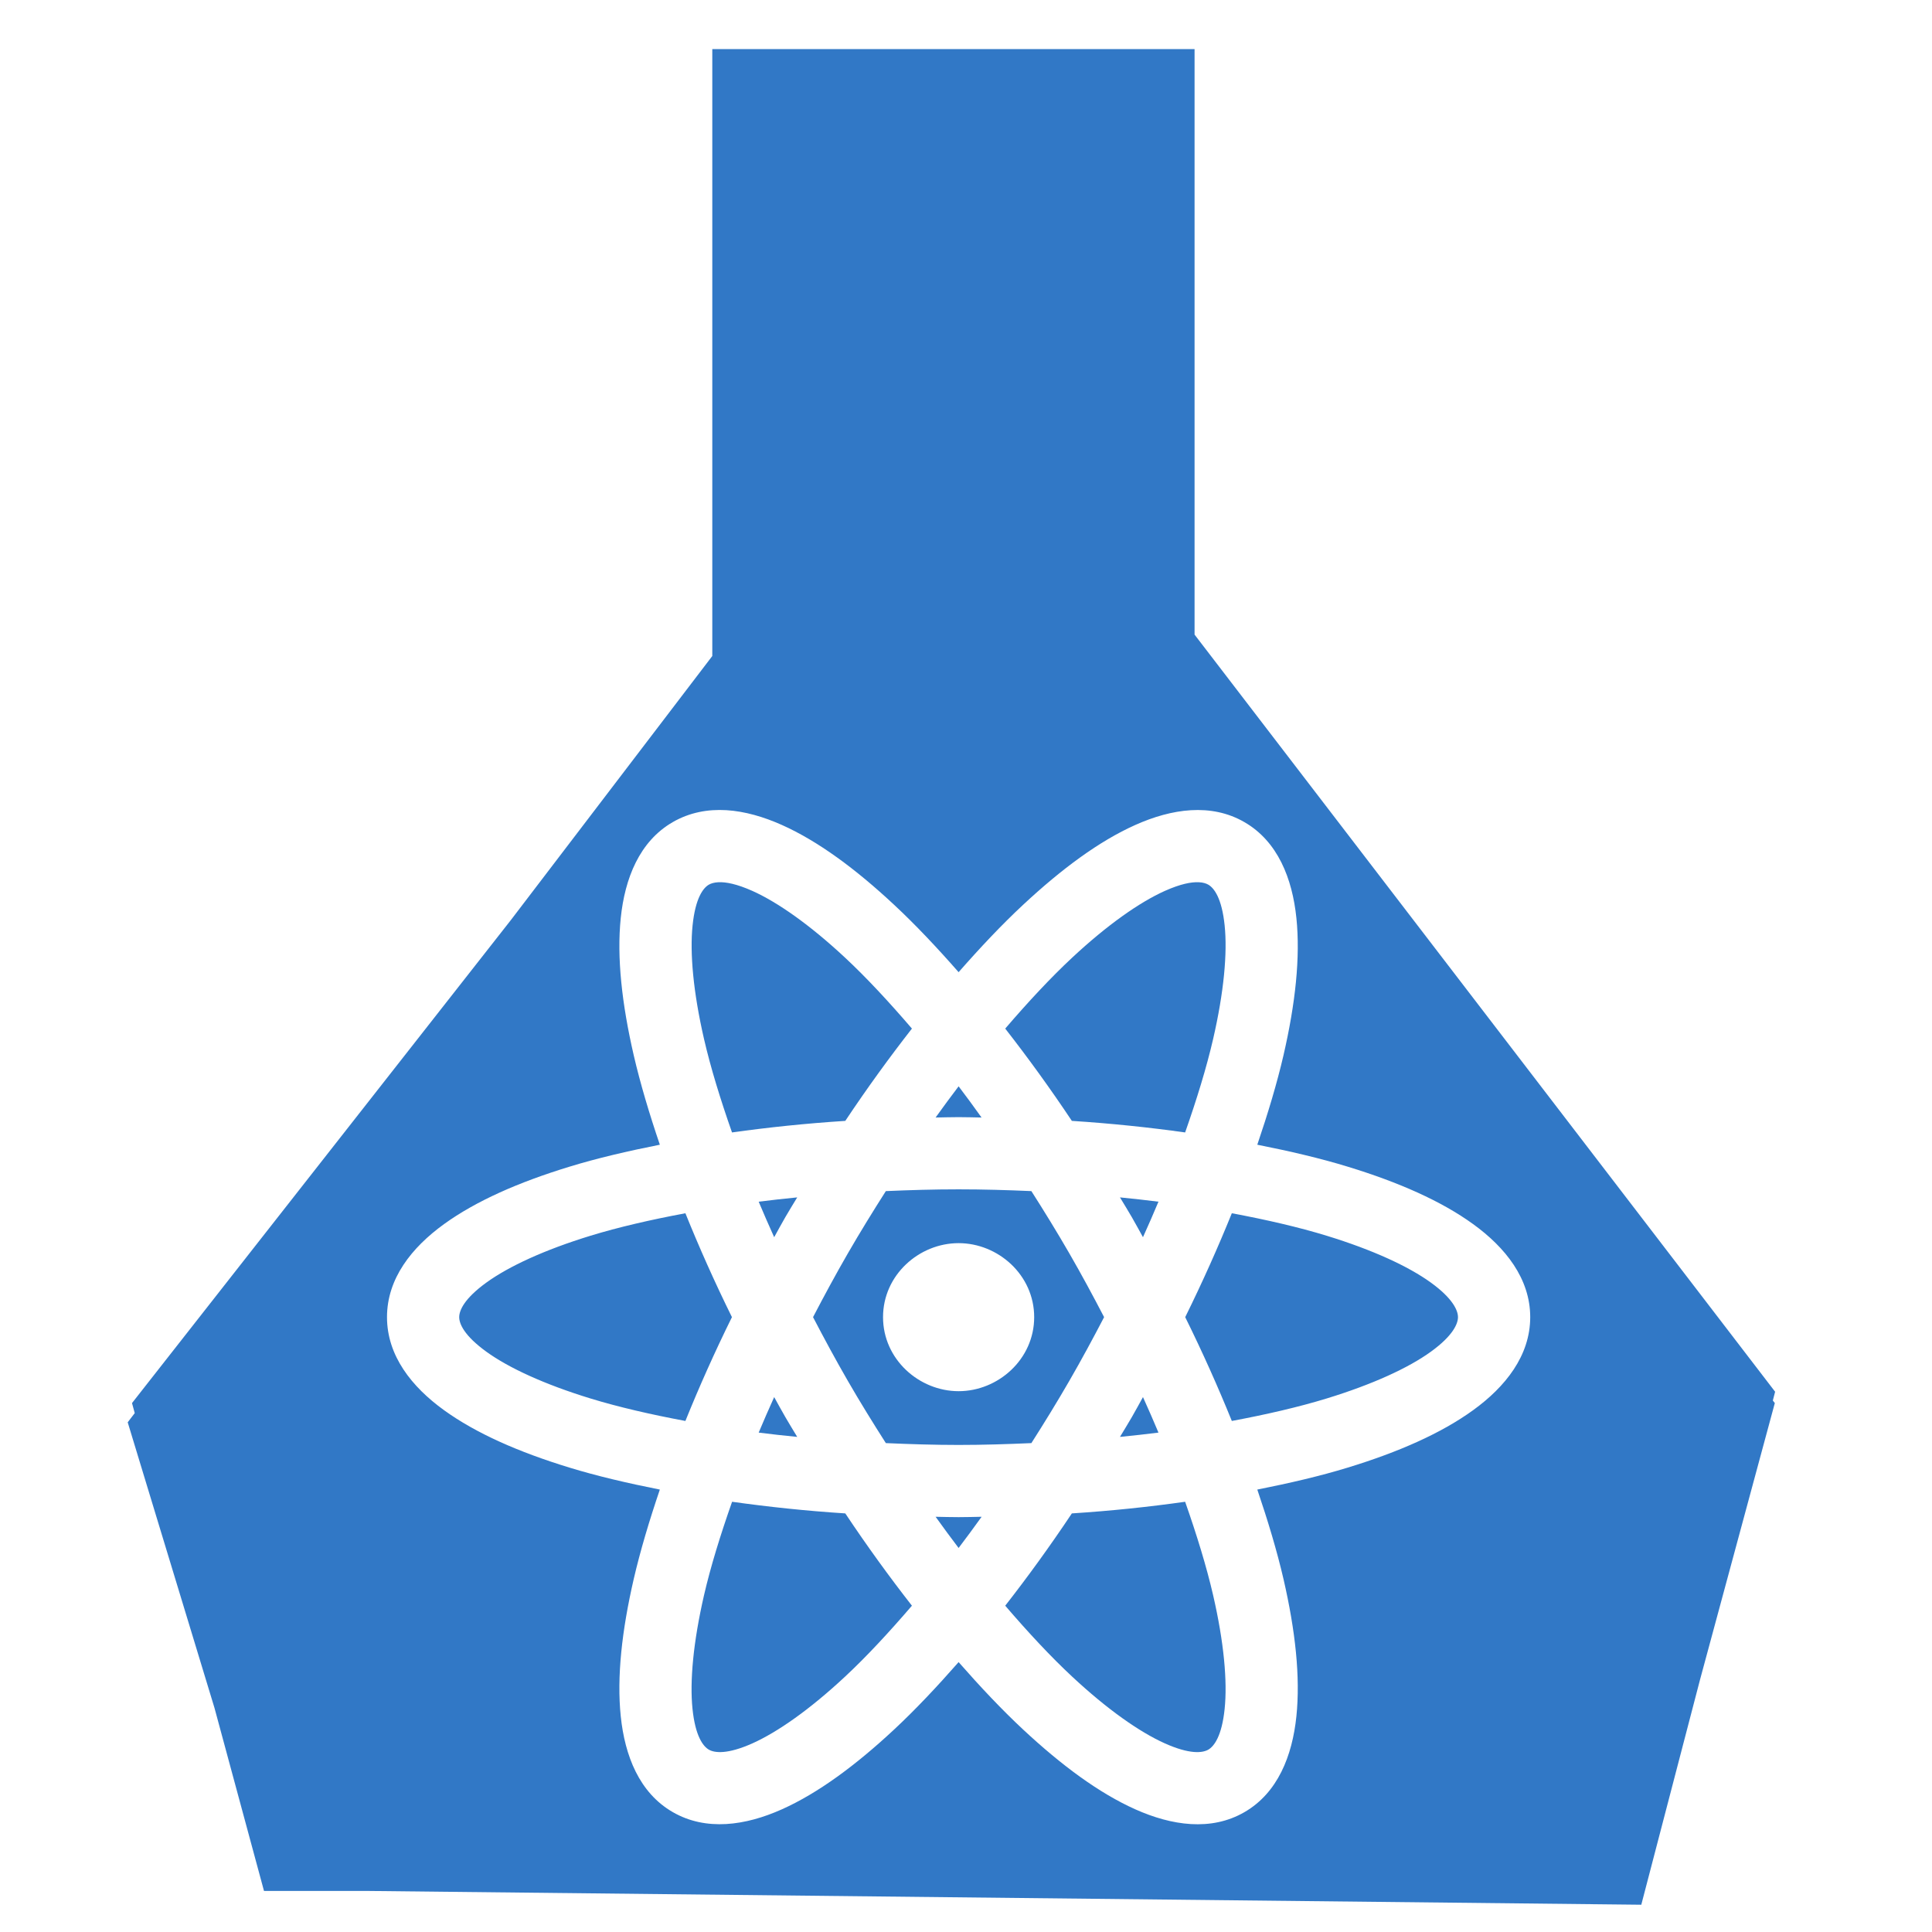
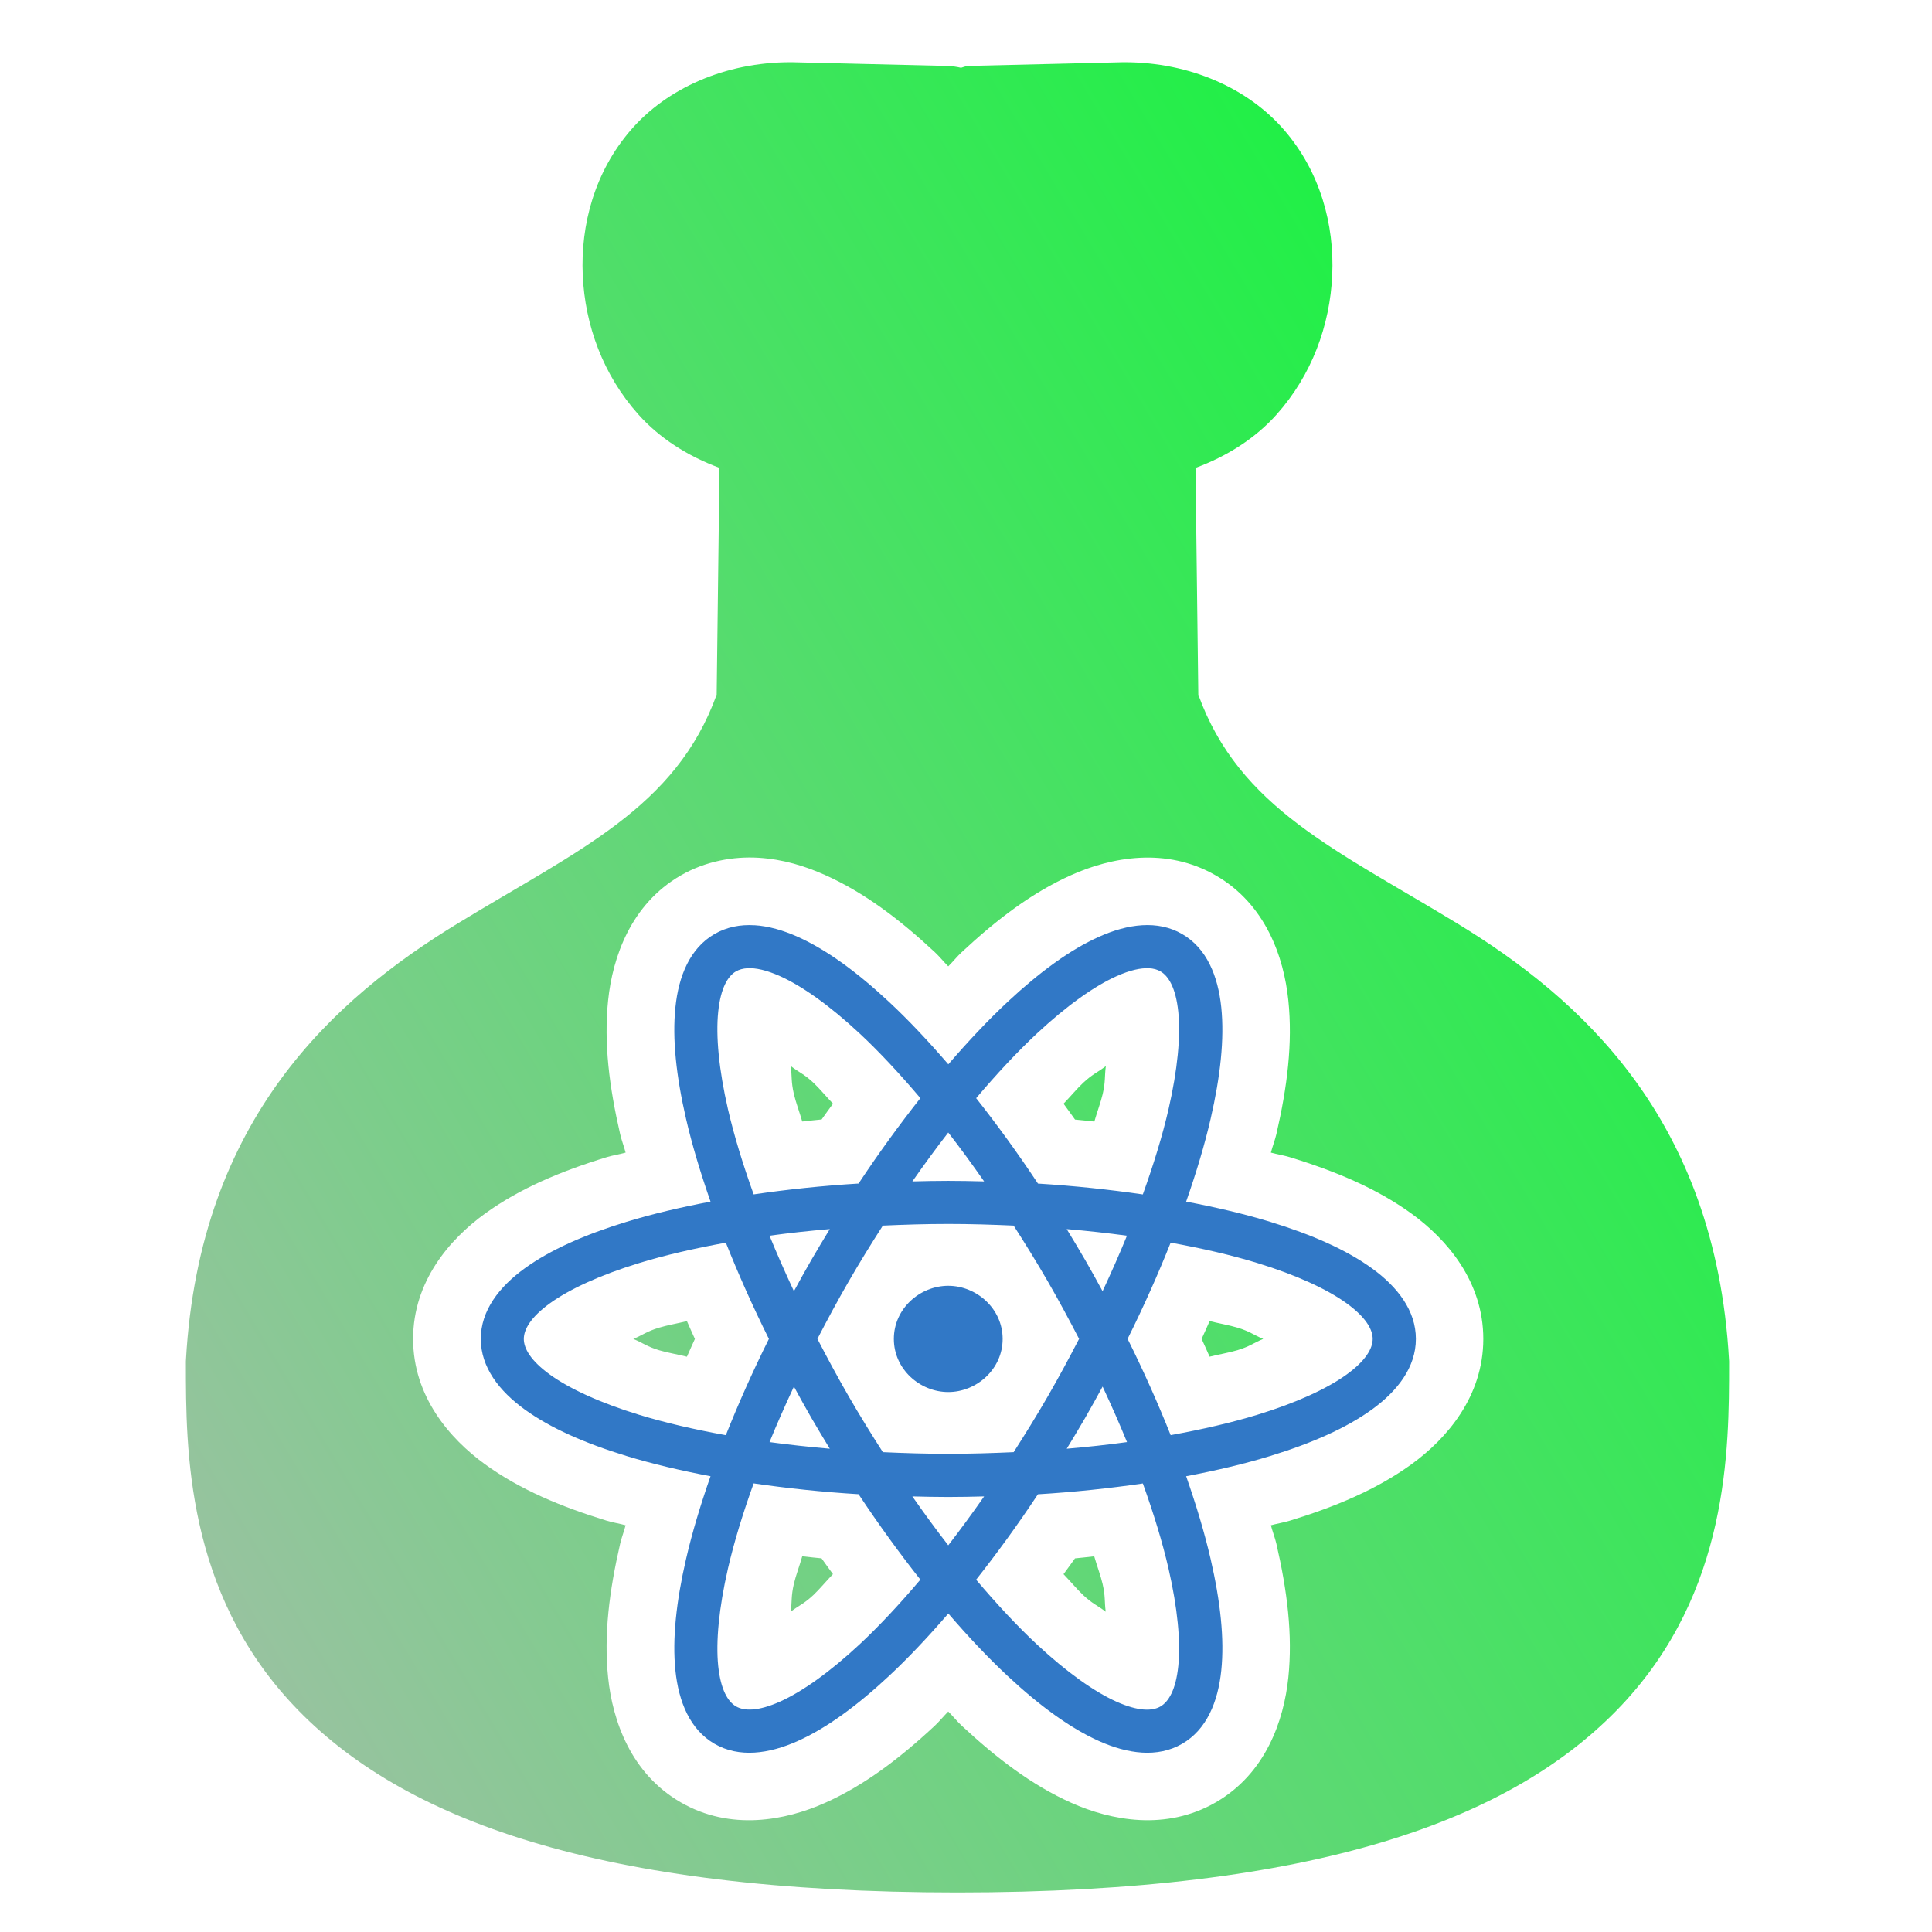
- <svg xmlns="http://www.w3.org/2000/svg" fill="#000000" version="1.1" id="Capa_1" width="500" height="500" viewBox="0 0 51.641 51.642" xml:space="preserve">
+ <svg xmlns="http://www.w3.org/2000/svg" xmlns:xlink="http://www.w3.org/1999/xlink" fill="#000000" version="1.1" id="Capa_1" width="500" height="500" viewBox="0 0 51.641 51.642" xml:space="preserve">
  <defs id="defs1">
    <linearGradient id="swatch61">
      <stop style="stop-color:#5090d0;stop-opacity:1;" offset="0" id="stop61" />
    </linearGradient>
    <linearGradient id="swatch30">
      <stop style="stop-color:#f9f9f9;stop-opacity:1;" offset="0" id="stop30" />
    </linearGradient>
+     <linearGradient xlink:href="#linearGradient15" id="linearGradient16" x1="470.197" y1="390.536" x2="998.07" y2="75.913" gradientUnits="userSpaceOnUse" gradientTransform="matrix(0.1255883,0,0,0.1255883,-73.16051,-0.5964324)" />
+     <linearGradient id="linearGradient15">
+       <stop style="stop-color:#b7b7b7;stop-opacity:1;" offset="0.106" id="stop15" />
+       <stop style="stop-color:#00fc2e;stop-opacity:1;" offset="0.999" id="stop16" />
+     </linearGradient>
  </defs>
-   <path id="path3" style="display:inline;fill:#3178c6;fill-opacity:1;stroke:none;stroke-width:0.539;stroke-linecap:round;stroke-linejoin:round;stroke-miterlimit:10;stroke-dasharray:none;paint-order:stroke markers fill" d="M 19.039 1.313 L 19.039 17.535 L 13.648 24.602 L 3.528 37.504 L 3.601 37.772 L 3.413 38.018 L 5.733 45.654 L 7.056 50.544 L 9.777 50.544 L 43.871 50.913 L 45.442 44.893 L 47.44 37.504 L 47.387 37.436 L 47.448 37.201 L 31.93 16.963 L 31.93 1.313 L 25.484 1.313 L 19.039 1.313 z M 19.418 21.656 C 19.911 21.686 20.415 21.835 20.899 22.051 C 21.86 22.481 22.864 23.219 23.902 24.188 C 24.466 24.713 25.044 25.326 25.623 25.986 C 26.202 25.326 26.78 24.713 27.344 24.188 C 28.382 23.22 29.384 22.481 30.346 22.051 C 31.316 21.617 32.369 21.459 33.262 21.975 C 34.154 22.49 34.543 23.482 34.652 24.539 C 34.76 25.587 34.626 26.823 34.307 28.207 C 34.133 28.958 33.89 29.765 33.607 30.598 C 34.469 30.769 35.291 30.96 36.027 31.186 C 37.385 31.601 38.524 32.103 39.377 32.721 C 40.238 33.344 40.902 34.177 40.902 35.207 C 40.902 36.237 40.238 37.07 39.377 37.693 C 38.524 38.311 37.385 38.813 36.027 39.228 C 35.291 39.454 34.469 39.645 33.607 39.816 C 33.89 40.649 34.133 41.456 34.307 42.207 C 34.626 43.591 34.76 44.827 34.652 45.875 C 34.543 46.932 34.154 47.924 33.262 48.439 C 32.369 48.955 31.316 48.797 30.346 48.363 C 29.384 47.933 28.382 47.195 27.344 46.227 C 26.78 45.701 26.202 45.088 25.623 44.428 C 25.044 45.088 24.466 45.701 23.902 46.227 C 22.864 47.195 21.86 47.933 20.899 48.363 C 19.928 48.798 18.874 48.952 17.982 48.437 C 17.089 47.922 16.701 46.933 16.592 45.875 C 16.484 44.827 16.62 43.591 16.939 42.207 C 17.113 41.456 17.354 40.649 17.637 39.816 C 16.775 39.645 15.955 39.454 15.219 39.228 C 13.861 38.813 12.721 38.311 11.867 37.693 C 11.005 37.07 10.344 36.239 10.344 35.207 C 10.344 34.175 11.005 33.345 11.867 32.721 C 12.721 32.103 13.861 31.601 15.219 31.186 C 15.955 30.96 16.775 30.769 17.637 30.598 C 17.354 29.765 17.113 28.958 16.939 28.207 C 16.62 26.823 16.484 25.587 16.592 24.539 C 16.701 23.482 17.09 22.49 17.982 21.975 C 18.431 21.716 18.92 21.626 19.418 21.656 z M 19.199 23.582 C 19.085 23.588 19.002 23.615 18.947 23.647 C 18.793 23.736 18.587 24.008 18.512 24.736 C 18.436 25.47 18.529 26.517 18.818 27.773 C 18.994 28.536 19.254 29.381 19.566 30.27 C 20.529 30.135 21.537 30.029 22.594 29.961 C 23.181 29.08 23.777 28.26 24.375 27.494 C 23.761 26.779 23.16 26.131 22.588 25.598 C 21.644 24.718 20.784 24.116 20.111 23.814 C 19.692 23.627 19.401 23.572 19.199 23.582 z M 32.045 23.582 C 31.843 23.572 31.554 23.627 31.135 23.814 C 30.462 24.116 29.602 24.718 28.658 25.598 C 28.086 26.131 27.483 26.779 26.869 27.494 C 27.467 28.26 28.063 29.08 28.65 29.961 C 29.707 30.029 30.715 30.135 31.678 30.27 C 31.99 29.381 32.25 28.536 32.426 27.773 C 32.716 26.516 32.81 25.469 32.734 24.736 C 32.659 24.008 32.452 23.736 32.297 23.647 C 32.242 23.615 32.159 23.587 32.045 23.582 z M 25.623 29.037 C 25.418 29.307 25.213 29.585 25.008 29.871 C 25.213 29.868 25.415 29.861 25.623 29.861 C 25.831 29.861 26.032 29.868 26.236 29.871 C 26.032 29.585 25.828 29.307 25.623 29.037 z M 25.623 31.791 C 24.962 31.791 24.315 31.81 23.678 31.838 C 23.335 32.376 22.995 32.927 22.664 33.5 C 22.333 34.073 22.027 34.641 21.732 35.207 C 22.027 35.773 22.333 36.341 22.664 36.914 C 22.994 37.486 23.335 38.036 23.678 38.574 C 24.316 38.602 24.962 38.623 25.623 38.623 C 26.284 38.623 26.93 38.602 27.568 38.574 C 27.911 38.036 28.249 37.487 28.58 36.914 C 28.911 36.341 29.217 35.773 29.512 35.207 C 29.217 34.64 28.911 34.071 28.58 33.498 C 28.249 32.925 27.911 32.376 27.568 31.838 C 26.931 31.81 26.284 31.791 25.623 31.791 z M 21.309 32.006 C 20.959 32.04 20.615 32.079 20.279 32.121 C 20.41 32.434 20.549 32.75 20.693 33.07 C 20.792 32.891 20.888 32.713 20.992 32.533 C 21.096 32.353 21.203 32.181 21.309 32.006 z M 29.936 32.006 C 30.041 32.181 30.148 32.353 30.252 32.533 C 30.356 32.713 30.452 32.891 30.551 33.07 C 30.696 32.75 30.834 32.433 30.965 32.121 C 30.629 32.079 30.285 32.04 29.936 32.006 z M 18.32 32.43 C 17.394 32.603 16.531 32.802 15.783 33.031 C 14.55 33.409 13.597 33.851 13 34.283 C 12.407 34.712 12.274 35.029 12.274 35.207 C 12.274 35.385 12.407 35.702 13 36.131 C 13.597 36.563 14.55 37.003 15.783 37.381 C 16.531 37.61 17.394 37.809 18.32 37.982 C 18.684 37.081 19.095 36.157 19.564 35.207 C 19.095 34.257 18.684 33.331 18.32 32.43 z M 32.926 32.43 C 32.561 33.331 32.149 34.257 31.68 35.207 C 32.149 36.156 32.561 37.081 32.926 37.982 C 33.852 37.809 34.713 37.61 35.461 37.381 C 36.694 37.003 37.649 36.563 38.246 36.131 C 38.838 35.703 38.971 35.383 38.971 35.207 C 38.971 35.032 38.838 34.711 38.246 34.283 C 37.649 33.851 36.694 33.409 35.461 33.031 C 34.713 32.802 33.852 32.603 32.926 32.43 z M 25.623 33.229 C 26.678 33.229 27.643 34.079 27.643 35.207 C 27.643 36.335 26.678 37.186 25.623 37.186 C 24.568 37.186 23.603 36.335 23.603 35.207 C 23.603 34.079 24.568 33.229 25.623 33.229 z M 20.693 37.344 C 20.549 37.664 20.41 37.98 20.279 38.293 C 20.615 38.336 20.959 38.374 21.309 38.408 C 21.203 38.232 21.096 38.059 20.992 37.879 C 20.888 37.699 20.792 37.522 20.693 37.344 z M 30.551 37.344 C 30.452 37.523 30.356 37.701 30.252 37.881 C 30.148 38.061 30.041 38.233 29.936 38.408 C 30.285 38.374 30.629 38.335 30.965 38.293 C 30.834 37.981 30.696 37.664 30.551 37.344 z M 19.568 40.142 C 19.255 41.032 18.994 41.876 18.818 42.639 C 18.529 43.896 18.434 44.944 18.51 45.678 C 18.585 46.406 18.792 46.678 18.947 46.768 C 19.102 46.857 19.443 46.898 20.111 46.6 C 20.784 46.298 21.644 45.696 22.588 44.816 C 23.16 44.283 23.761 43.635 24.375 42.92 C 23.777 42.154 23.181 41.334 22.594 40.453 C 21.537 40.385 20.531 40.277 19.568 40.142 z M 31.678 40.142 C 30.715 40.278 29.707 40.385 28.65 40.453 C 28.063 41.334 27.467 42.154 26.869 42.92 C 27.483 43.635 28.086 44.283 28.658 44.816 C 29.602 45.696 30.462 46.298 31.135 46.6 C 31.803 46.899 32.142 46.857 32.297 46.768 C 32.452 46.678 32.659 46.406 32.734 45.678 C 32.81 44.944 32.716 43.896 32.426 42.639 C 32.25 41.876 31.99 41.031 31.678 40.142 z M 25.008 40.543 C 25.213 40.829 25.418 41.107 25.623 41.377 C 25.828 41.107 26.033 40.829 26.238 40.543 C 26.033 40.547 25.832 40.553 25.623 40.553 C 25.415 40.553 25.213 40.547 25.008 40.543 z " />
+   <path id="path2" style="color:#000000;display:inline;fill:url(#linearGradient16);stroke-width:0.126;stroke-linecap:round;stroke-miterlimit:10;-inkscape-stroke:none;paint-order:stroke markers fill" d="m 21.134,1.663 c -1.755,0 -3.311,0.698 -4.276,1.816 -0.965,1.118 -1.341,2.531 -1.282,3.873 0.06,1.343 0.544,2.671 1.489,3.729 0.558,0.625 1.312,1.111 2.166,1.425 l -0.075,6.062 c -1.096,3.033 -3.707,4.155 -6.919,6.114 -3.29,2.006 -6.898,5.205 -7.266,11.652 l -0.003,0.054 v 0.054 c 0,2.312 0.006,6.103 2.885,9.15 2.879,3.047 8.149,4.993 17.74,4.993 9.591,0 14.861,-1.946 17.74,-4.993 2.879,-3.047 2.885,-6.838 2.885,-9.15 v -0.054 l -0.003,-0.054 C 45.847,29.887 42.239,26.688 38.949,24.682 35.738,22.724 33.126,21.602 32.03,18.569 l -0.075,-6.062 c 0.854,-0.314 1.608,-0.8 2.166,-1.425 0.945,-1.058 1.429,-2.387 1.489,-3.729 C 35.67,6.01 35.293,4.597 34.328,3.479 33.363,2.361 31.807,1.663 30.052,1.663 h -0.023 l -4.174,0.1 a 1.884,1.884 0 0 0 -0.167,0.049 1.884,1.884 0 0 0 -0.357,-0.049 L 21.157,1.663 Z M 20.275,22.928 c 0.662,0.04 1.251,0.225 1.783,0.463 1.045,0.468 1.989,1.184 2.933,2.064 0.12,0.112 0.236,0.257 0.355,0.375 0.119,-0.117 0.236,-0.263 0.356,-0.375 0.945,-0.881 1.886,-1.597 2.931,-2.064 1.064,-0.476 2.533,-0.76 3.865,0.01 1.333,0.769 1.82,2.182 1.939,3.342 0.118,1.139 -0.03,2.314 -0.32,3.572 -0.037,0.159 -0.105,0.333 -0.147,0.494 0.161,0.045 0.345,0.073 0.502,0.121 1.235,0.378 2.326,0.837 3.254,1.508 0.945,0.684 1.922,1.813 1.922,3.351 0,1.539 -0.977,2.668 -1.922,3.352 -0.928,0.671 -2.018,1.13 -3.254,1.508 -0.157,0.048 -0.341,0.077 -0.502,0.121 0.042,0.162 0.11,0.335 0.147,0.494 0.29,1.259 0.438,2.433 0.32,3.572 -0.12,1.16 -0.607,2.57 -1.939,3.34 -1.333,0.769 -2.801,0.488 -3.865,0.012 -1.045,-0.468 -1.986,-1.184 -2.931,-2.064 -0.12,-0.112 -0.236,-0.258 -0.356,-0.375 -0.119,0.118 -0.236,0.263 -0.355,0.375 -0.945,0.881 -1.888,1.597 -2.933,2.064 -1.064,0.476 -2.53,0.758 -3.863,-0.012 -1.333,-0.769 -1.822,-2.18 -1.941,-3.34 -0.118,-1.139 0.032,-2.314 0.322,-3.572 0.037,-0.159 0.104,-0.333 0.146,-0.494 -0.161,-0.045 -0.345,-0.073 -0.502,-0.121 -1.235,-0.378 -2.326,-0.836 -3.254,-1.508 -0.945,-0.684 -1.924,-1.813 -1.924,-3.352 -1e-6,-1.539 0.979,-2.668 1.924,-3.351 0.928,-0.671 2.019,-1.13 3.254,-1.508 0.157,-0.048 0.34,-0.076 0.502,-0.121 -0.042,-0.162 -0.11,-0.335 -0.146,-0.494 -0.29,-1.259 -0.44,-2.433 -0.322,-3.572 0.12,-1.16 0.609,-2.572 1.941,-3.342 0.666,-0.385 1.418,-0.513 2.08,-0.473 z m 0.861,5.57 c 0.037,0.285 0.005,0.402 0.084,0.746 0.049,0.214 0.155,0.496 0.223,0.734 0.173,-0.018 0.341,-0.039 0.518,-0.055 0.101,-0.145 0.203,-0.281 0.305,-0.422 -0.172,-0.177 -0.363,-0.409 -0.523,-0.559 -0.258,-0.241 -0.377,-0.27 -0.605,-0.445 z m 8.42,0 c -0.228,0.175 -0.345,0.205 -0.603,0.445 -0.161,0.15 -0.353,0.381 -0.525,0.559 0.102,0.142 0.205,0.278 0.307,0.424 0.175,0.015 0.343,0.035 0.516,0.053 0.068,-0.238 0.173,-0.52 0.223,-0.734 0.079,-0.344 0.047,-0.461 0.084,-0.746 z m -11.195,6.815 c -0.239,0.06 -0.536,0.111 -0.746,0.176 -0.338,0.103 -0.422,0.19 -0.687,0.301 0.266,0.11 0.35,0.197 0.687,0.301 0.21,0.064 0.507,0.113 0.746,0.174 0.071,-0.159 0.138,-0.314 0.213,-0.475 -0.075,-0.161 -0.141,-0.317 -0.213,-0.476 z m 13.971,0 c -0.071,0.159 -0.138,0.316 -0.213,0.476 0.075,0.16 0.142,0.316 0.213,0.475 0.239,-0.06 0.536,-0.11 0.746,-0.174 0.337,-0.103 0.422,-0.19 0.687,-0.301 -0.266,-0.11 -0.35,-0.198 -0.687,-0.301 -0.21,-0.064 -0.507,-0.115 -0.746,-0.176 z m -6.985,0.088 c -0.213,0 -0.353,0.162 -0.353,0.389 0,0.227 0.14,0.387 0.353,0.387 0.213,0 0.354,-0.16 0.354,-0.387 0,-0.227 -0.141,-0.389 -0.354,-0.389 z m -3.904,6.199 c -0.067,0.238 -0.173,0.52 -0.223,0.734 -0.079,0.344 -0.047,0.461 -0.084,0.746 0.229,-0.175 0.347,-0.204 0.605,-0.445 0.16,-0.15 0.352,-0.382 0.523,-0.559 -0.102,-0.141 -0.203,-0.277 -0.305,-0.422 -0.176,-0.015 -0.345,-0.037 -0.518,-0.055 z m 7.807,0 c -0.172,0.018 -0.34,0.039 -0.516,0.055 -0.102,0.145 -0.205,0.281 -0.307,0.422 0.172,0.177 0.365,0.409 0.525,0.559 0.258,0.241 0.375,0.27 0.603,0.445 -0.037,-0.285 -0.005,-0.402 -0.084,-0.746 -0.049,-0.214 -0.155,-0.497 -0.223,-0.734 z" />
+   <path id="path4" style="color:#000000;fill:#3178c6;stroke-width:0.08;stroke-linejoin:round;-inkscape-stroke:none;paint-order:markers fill stroke;fill-opacity:1" d="m 20.167,24.732 c -0.377,-0.023 -0.74,0.045 -1.068,0.234 -0.656,0.379 -0.96,1.121 -1.046,1.961 -0.087,0.84 0.022,1.841 0.285,2.981 0.159,0.69 0.383,1.434 0.654,2.211 -0.808,0.153 -1.565,0.332 -2.242,0.539 -1.118,0.342 -2.04,0.749 -2.724,1.244 -0.684,0.495 -1.175,1.129 -1.175,1.887 0,0.758 0.491,1.392 1.175,1.887 0.684,0.495 1.606,0.902 2.724,1.244 0.677,0.207 1.434,0.386 2.242,0.539 -0.272,0.777 -0.495,1.521 -0.654,2.211 -0.263,1.139 -0.371,2.141 -0.285,2.981 0.087,0.84 0.39,1.582 1.046,1.961 0.656,0.379 1.451,0.271 2.222,-0.074 0.771,-0.345 1.584,-0.94 2.439,-1.737 0.518,-0.483 1.051,-1.049 1.588,-1.672 0.537,0.624 1.07,1.19 1.588,1.672 0.855,0.797 1.669,1.392 2.439,1.737 0.771,0.345 1.565,0.453 2.222,0.074 0.656,-0.379 0.96,-1.121 1.047,-1.961 0.087,-0.84 -0.022,-1.842 -0.285,-2.981 -0.159,-0.69 -0.383,-1.434 -0.654,-2.211 0.808,-0.153 1.565,-0.331 2.242,-0.539 1.118,-0.342 2.04,-0.749 2.724,-1.244 0.684,-0.495 1.175,-1.129 1.175,-1.887 0,-0.758 -0.491,-1.392 -1.175,-1.887 -0.684,-0.495 -1.606,-0.902 -2.724,-1.244 -0.677,-0.207 -1.434,-0.386 -2.242,-0.539 0.272,-0.777 0.495,-1.521 0.654,-2.211 0.263,-1.139 0.371,-2.141 0.285,-2.981 -0.087,-0.84 -0.39,-1.582 -1.047,-1.961 -0.656,-0.379 -1.451,-0.271 -2.222,0.074 -0.771,0.345 -1.584,0.94 -2.439,1.737 -0.518,0.483 -1.051,1.049 -1.588,1.672 -0.537,-0.624 -1.07,-1.19 -1.588,-1.672 -0.855,-0.797 -1.668,-1.392 -2.439,-1.737 -0.385,-0.172 -0.777,-0.286 -1.154,-0.309 z m -0.181,1.148 c 0.213,-0.01 0.495,0.047 0.863,0.212 0.589,0.263 1.329,0.787 2.124,1.528 0.523,0.487 1.071,1.075 1.628,1.733 -0.554,0.702 -1.109,1.462 -1.652,2.283 -0.983,0.06 -1.918,0.16 -2.804,0.29 -0.292,-0.812 -0.526,-1.581 -0.687,-2.277 -0.244,-1.059 -0.328,-1.962 -0.261,-2.604 0.066,-0.641 0.26,-0.957 0.476,-1.081 0.081,-0.047 0.184,-0.077 0.312,-0.084 z m 10.721,0 c 0.128,0.006 0.23,0.037 0.311,0.084 0.216,0.125 0.41,0.44 0.477,1.082 0.066,0.641 -0.017,1.545 -0.261,2.604 -0.16,0.696 -0.395,1.465 -0.687,2.277 -0.885,-0.129 -1.82,-0.229 -2.803,-0.29 -0.544,-0.821 -1.098,-1.581 -1.652,-2.283 0.557,-0.659 1.106,-1.246 1.628,-1.733 0.795,-0.741 1.536,-1.265 2.124,-1.528 0.368,-0.165 0.65,-0.222 0.863,-0.212 z m -5.361,4.392 c 0.32,0.413 0.64,0.849 0.959,1.307 -0.317,-0.008 -0.635,-0.015 -0.959,-0.015 -0.324,0 -0.642,0.007 -0.959,0.015 0.319,-0.457 0.639,-0.894 0.959,-1.307 z m 0,2.444 c 0.596,0 1.176,0.018 1.748,0.044 0.309,0.482 0.615,0.976 0.913,1.492 0.298,0.516 0.573,1.028 0.836,1.536 -0.263,0.508 -0.538,1.02 -0.836,1.536 -0.298,0.516 -0.604,1.01 -0.913,1.492 -0.572,0.026 -1.152,0.044 -1.748,0.044 -0.596,0 -1.176,-0.018 -1.748,-0.044 -0.309,-0.482 -0.615,-0.976 -0.913,-1.492 -0.298,-0.516 -0.573,-1.028 -0.836,-1.536 0.263,-0.508 0.538,-1.02 0.836,-1.536 0.298,-0.516 0.604,-1.01 0.913,-1.492 0.572,-0.026 1.152,-0.044 1.748,-0.044 z m -3.166,0.137 c -0.165,0.271 -0.33,0.543 -0.492,0.823 -0.162,0.28 -0.315,0.559 -0.467,0.838 -0.236,-0.505 -0.455,-1.001 -0.652,-1.484 0.517,-0.071 1.056,-0.13 1.611,-0.177 z m 6.332,0 c 0.556,0.048 1.094,0.107 1.611,0.177 -0.197,0.484 -0.416,0.979 -0.652,1.484 -0.152,-0.279 -0.305,-0.558 -0.467,-0.838 -0.162,-0.28 -0.327,-0.552 -0.492,-0.823 z m -9.111,0.363 c 0.331,0.831 0.712,1.691 1.151,2.573 -0.439,0.882 -0.82,1.741 -1.151,2.573 -0.849,-0.153 -1.632,-0.335 -2.316,-0.544 -1.039,-0.318 -1.863,-0.697 -2.386,-1.075 -0.522,-0.378 -0.698,-0.704 -0.698,-0.953 0,-0.249 0.176,-0.575 0.698,-0.953 0.522,-0.378 1.346,-0.757 2.386,-1.076 0.683,-0.209 1.466,-0.39 2.315,-0.544 z m 11.89,0 c 0.849,0.153 1.632,0.334 2.316,0.544 1.039,0.318 1.863,0.698 2.386,1.076 0.522,0.378 0.698,0.704 0.698,0.953 0,0.249 -0.176,0.575 -0.698,0.953 -0.522,0.378 -1.346,0.757 -2.386,1.075 -0.683,0.209 -1.466,0.39 -2.316,0.544 -0.331,-0.831 -0.712,-1.691 -1.151,-2.573 0.439,-0.882 0.82,-1.741 1.151,-2.573 z m -5.945,1.153 c -0.757,0 -1.454,0.61 -1.454,1.42 0,0.81 0.697,1.42 1.454,1.42 0.757,0 1.454,-0.61 1.454,-1.42 0,-0.81 -0.697,-1.42 -1.454,-1.42 z m -4.125,2.694 c 0.152,0.279 0.305,0.558 0.467,0.838 0.162,0.28 0.327,0.552 0.492,0.823 -0.556,-0.048 -1.094,-0.107 -1.611,-0.177 0.197,-0.484 0.416,-0.979 0.652,-1.484 z m 8.251,0 c 0.236,0.505 0.455,1.001 0.652,1.484 -0.517,0.071 -1.056,0.13 -1.611,0.177 0.165,-0.271 0.33,-0.543 0.492,-0.823 0.162,-0.281 0.315,-0.559 0.467,-0.838 z m -9.326,2.588 c 0.885,0.129 1.82,0.229 2.803,0.289 0.544,0.821 1.098,1.581 1.652,2.283 -0.557,0.659 -1.106,1.246 -1.628,1.733 -0.795,0.741 -1.536,1.265 -2.124,1.528 -0.589,0.263 -0.959,0.253 -1.175,0.128 -0.216,-0.125 -0.41,-0.44 -0.477,-1.082 -0.066,-0.641 0.017,-1.544 0.261,-2.604 0.16,-0.696 0.395,-1.465 0.687,-2.277 z m 10.401,0 c 0.292,0.812 0.527,1.581 0.687,2.277 0.244,1.059 0.327,1.962 0.261,2.604 -0.066,0.641 -0.261,0.957 -0.477,1.082 -0.216,0.125 -0.586,0.135 -1.175,-0.128 -0.589,-0.263 -1.329,-0.787 -2.124,-1.528 -0.523,-0.487 -1.071,-1.075 -1.628,-1.733 0.554,-0.702 1.109,-1.462 1.652,-2.283 0.983,-0.06 1.918,-0.16 2.803,-0.289 z m -6.16,0.348 c 0.317,0.008 0.635,0.015 0.959,0.015 0.324,0 0.642,-0.007 0.959,-0.015 -0.319,0.457 -0.639,0.894 -0.959,1.307 -0.32,-0.413 -0.64,-0.849 -0.959,-1.307 z" />
</svg>
